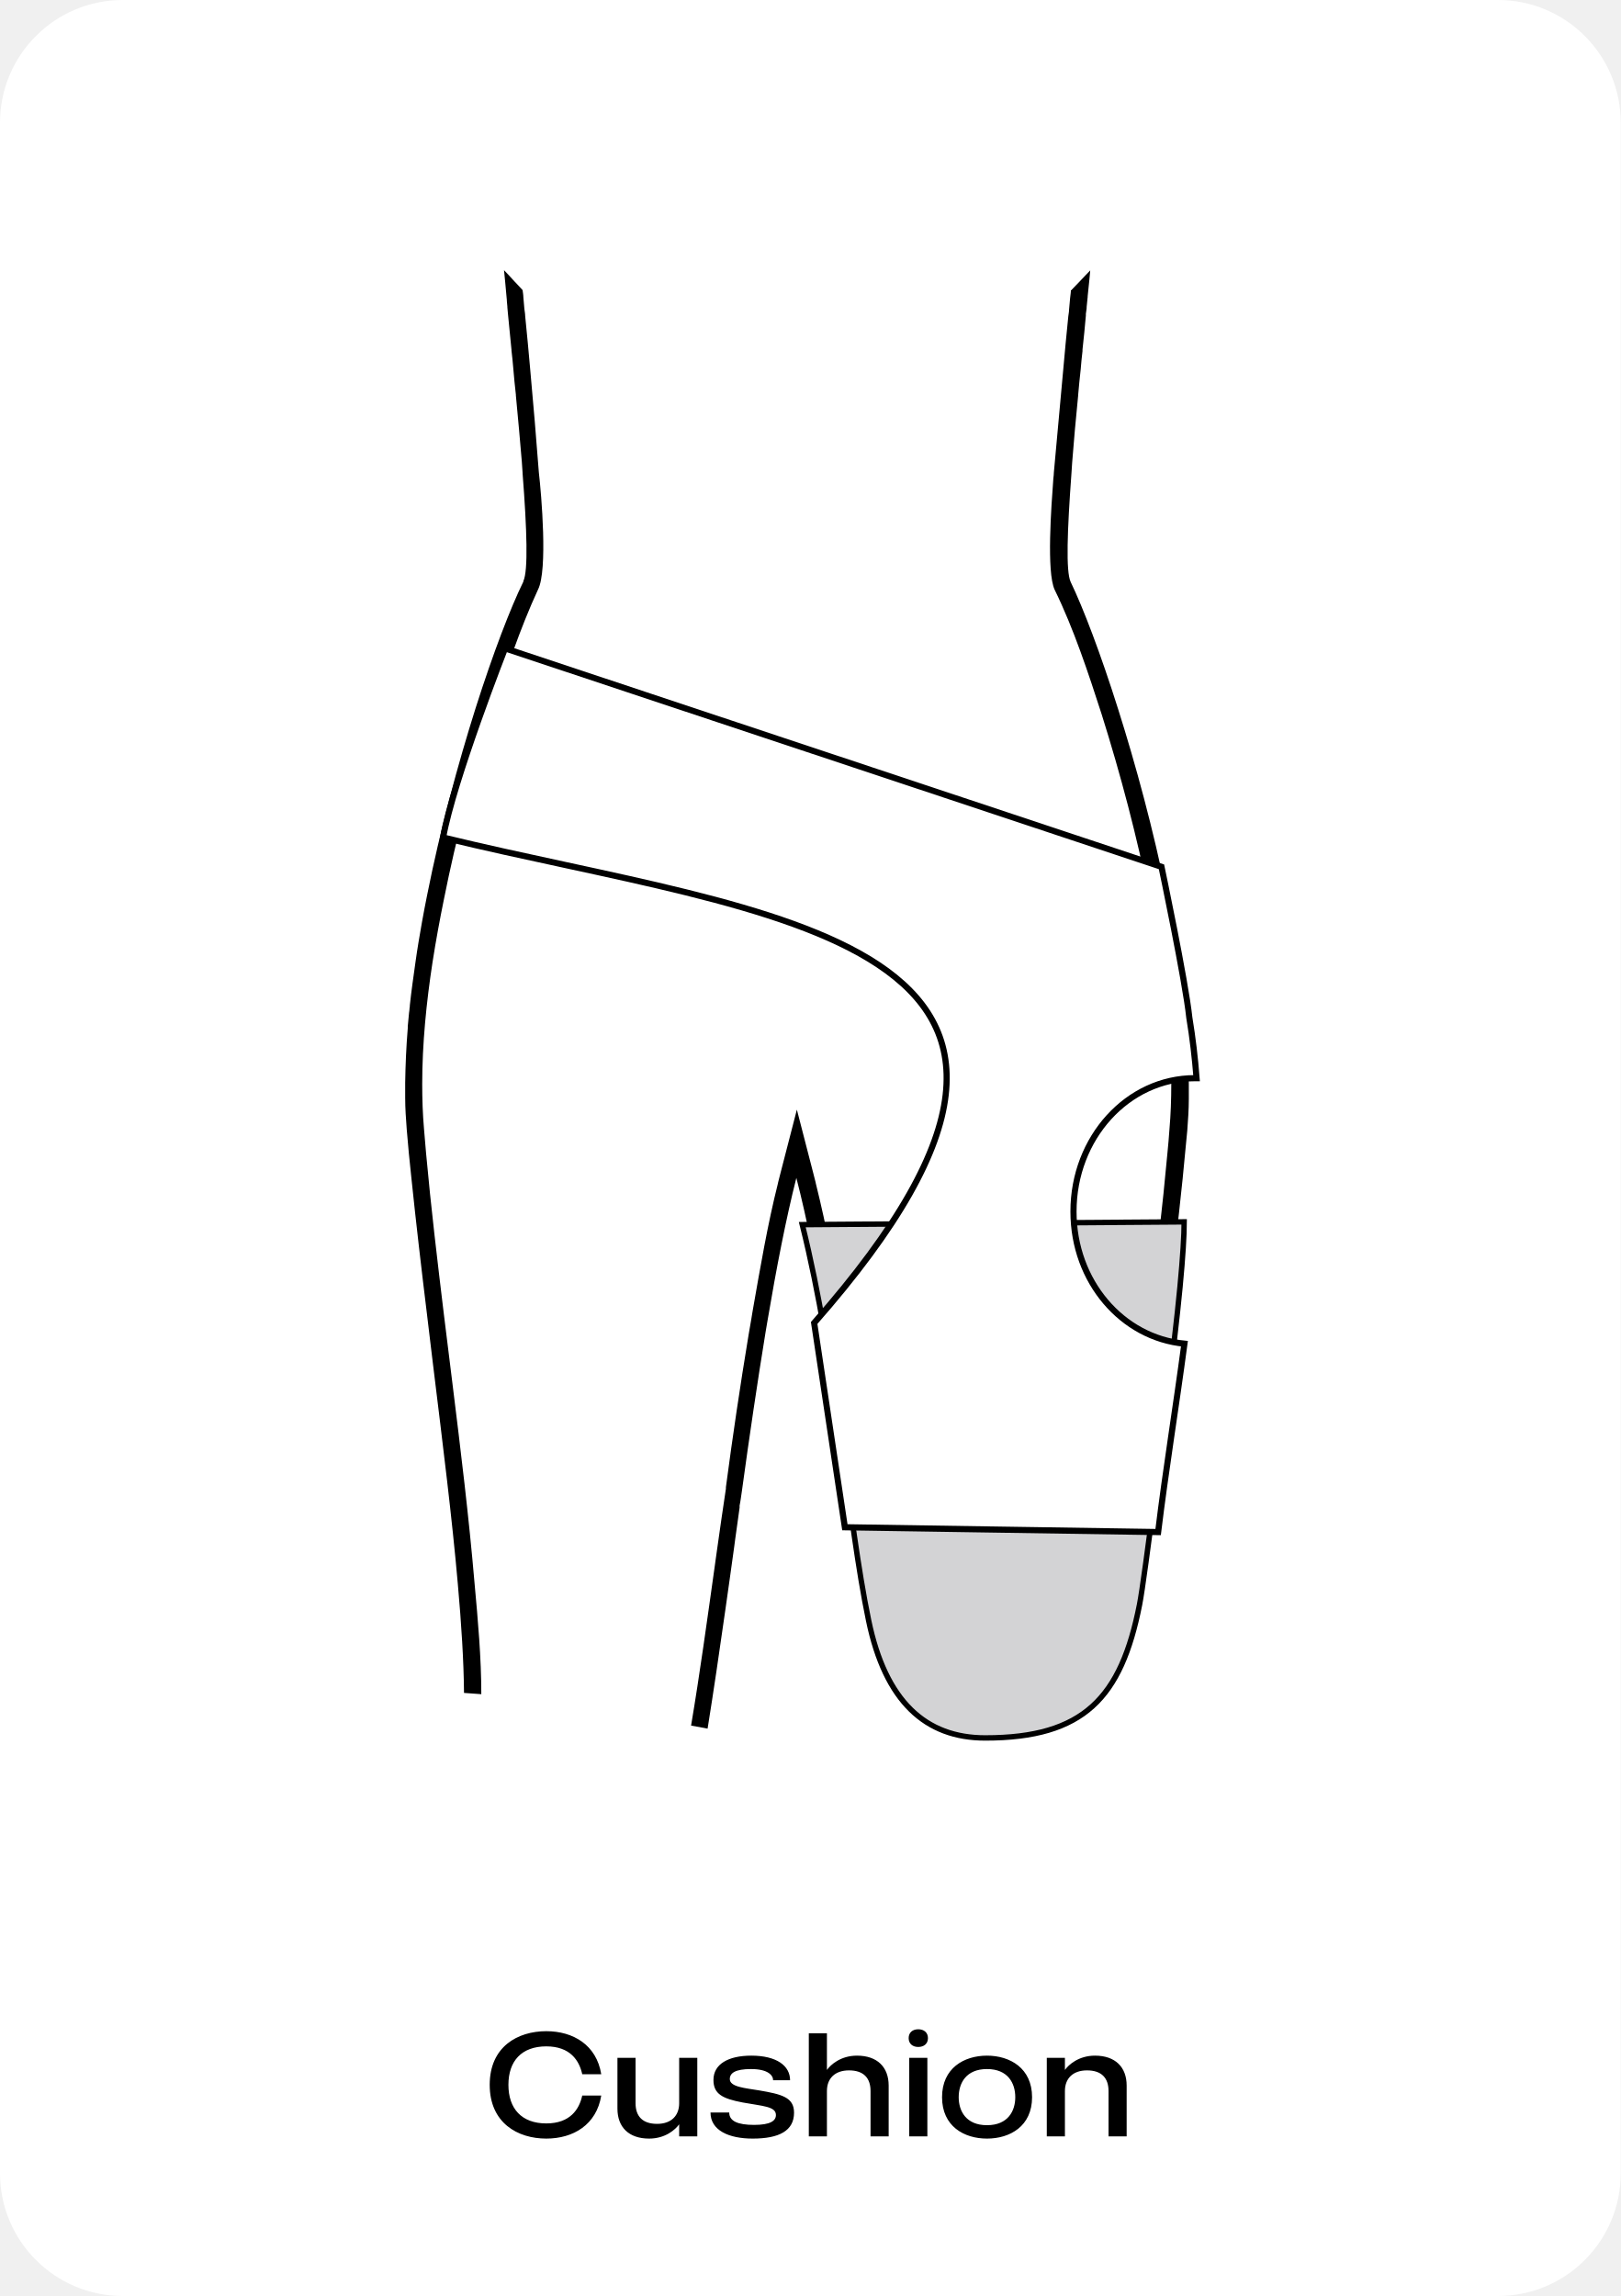
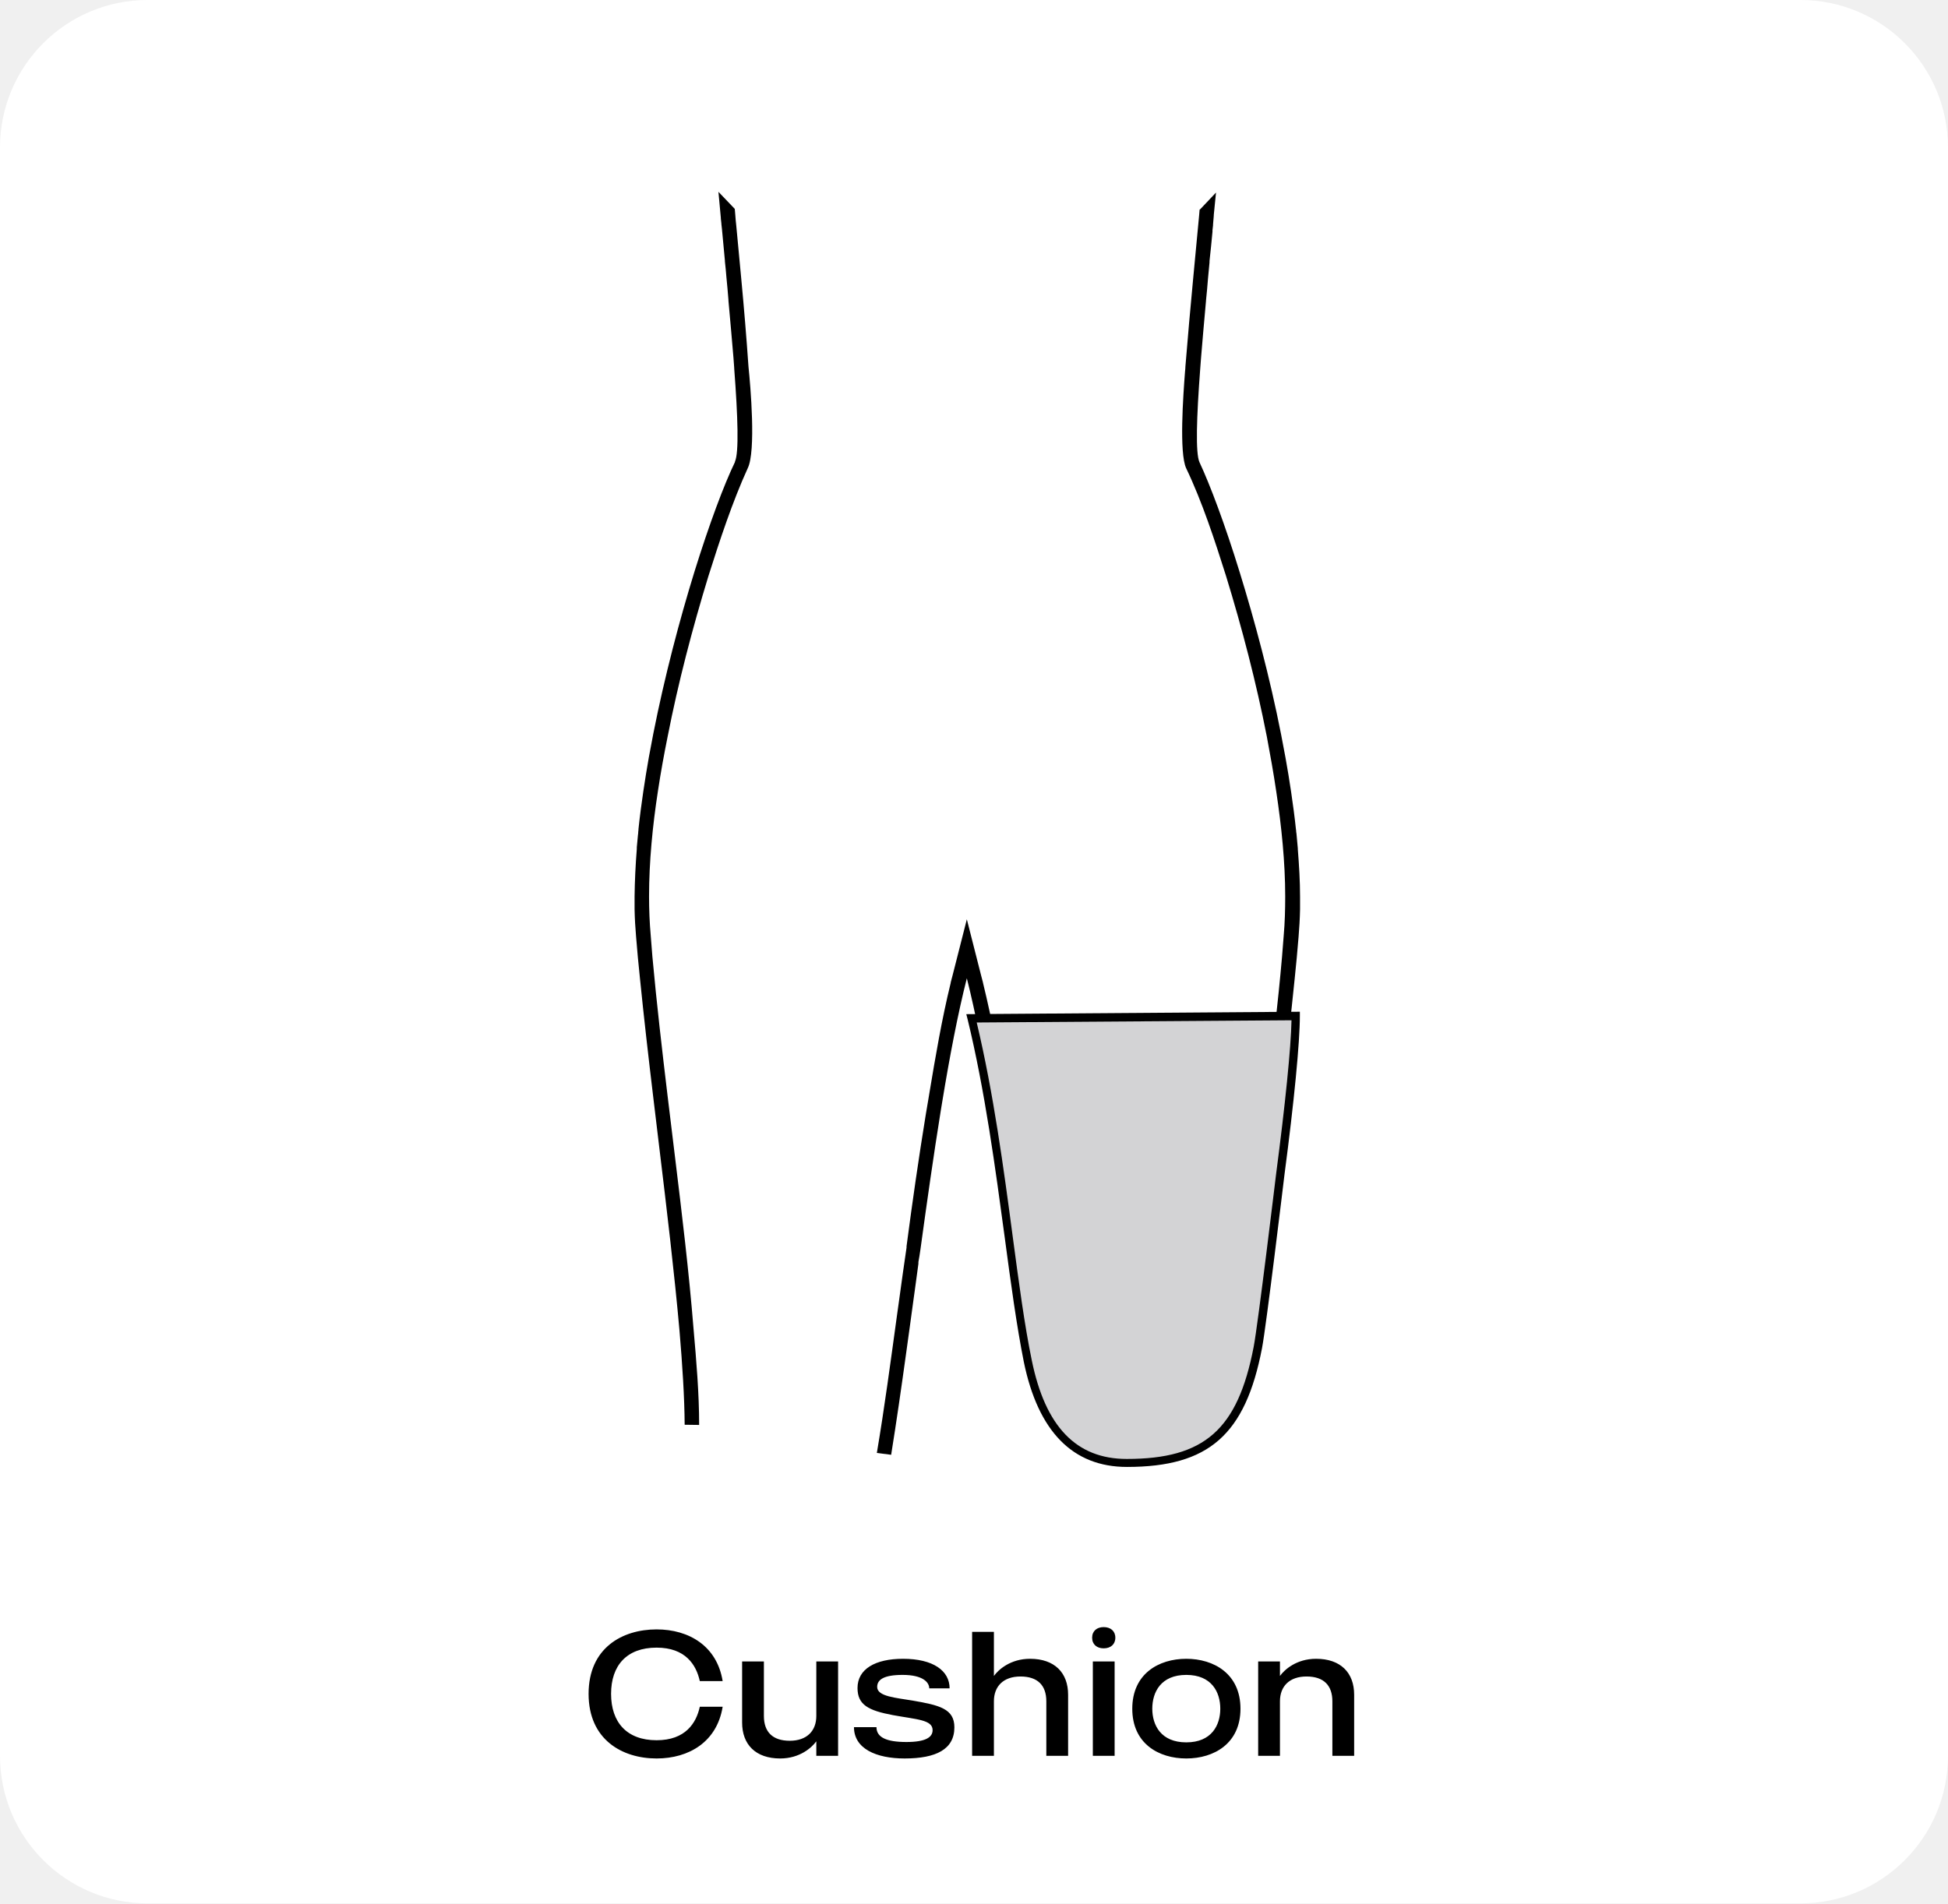
- <svg xmlns="http://www.w3.org/2000/svg" width="132" height="187" viewBox="0 0 132 187" fill="none">
-   <rect width="132" height="187" rx="10" fill="white" />
-   <path d="M44.492 172.944C46.448 172.944 47.18 171.78 47.42 170.676H48.968C48.584 173.052 46.688 174.18 44.492 174.18C42.164 174.18 39.884 172.908 39.884 169.8C39.884 166.692 42.164 165.432 44.492 165.432C46.688 165.432 48.584 166.56 48.968 168.936H47.42C47.18 167.832 46.448 166.668 44.492 166.668C42.476 166.668 41.408 167.868 41.408 169.8C41.408 171.732 42.476 172.944 44.492 172.944ZM55.315 167.604H56.791V174H55.315V173.016C55.015 173.436 54.199 174.18 52.867 174.18C51.199 174.18 50.287 173.232 50.287 171.744V167.604H51.763V171.3C51.763 172.38 52.351 172.98 53.515 172.98C54.679 172.98 55.315 172.308 55.315 171.3V167.604ZM61.839 170.256C63.651 170.568 64.671 170.808 64.671 172.068C64.671 173.556 63.435 174.18 61.299 174.18C59.355 174.18 57.867 173.508 57.867 172.056H59.391C59.391 172.752 60.075 173.064 61.419 173.064C62.727 173.064 63.195 172.74 63.195 172.26C63.195 171.552 62.127 171.54 60.495 171.24C58.839 170.928 58.107 170.544 58.107 169.404C58.107 168.12 59.307 167.424 61.191 167.424C63.243 167.424 64.347 168.24 64.347 169.428H62.967C62.967 169.02 62.535 168.516 61.167 168.516C59.883 168.516 59.439 168.84 59.439 169.332C59.439 169.98 60.699 170.064 61.839 170.256ZM69.797 167.424C71.465 167.424 72.377 168.372 72.377 169.86V174H70.901V170.304C70.901 169.224 70.313 168.624 69.149 168.624C67.985 168.624 67.349 169.296 67.349 170.304V174H65.873V165.6H67.349V168.588C67.649 168.168 68.465 167.424 69.797 167.424ZM74.053 174V167.604H75.529V174H74.053ZM74.785 166.716C74.329 166.716 74.005 166.452 74.005 165.996C74.005 165.54 74.329 165.276 74.785 165.276C75.253 165.276 75.577 165.54 75.577 165.996C75.577 166.452 75.253 166.716 74.785 166.716ZM80.385 167.424C82.257 167.424 84.057 168.444 84.057 170.808C84.057 173.172 82.257 174.18 80.385 174.18C78.513 174.18 76.725 173.172 76.725 170.808C76.725 168.444 78.513 167.424 80.385 167.424ZM80.385 173.088C82.101 173.088 82.689 171.924 82.689 170.808C82.689 169.68 82.101 168.516 80.385 168.516C78.669 168.516 78.081 169.68 78.081 170.808C78.081 171.924 78.669 173.088 80.385 173.088ZM89.18 167.424C90.848 167.424 91.76 168.372 91.76 169.86V174H90.284V170.304C90.284 169.224 89.696 168.624 88.532 168.624C87.368 168.624 86.732 169.296 86.732 170.304V174H85.256V167.604H86.732V168.588C87.032 168.168 87.848 167.424 89.18 167.424Z" fill="black" />
-   <g clip-path="url(#clip0_9371_4524)">
-     <rect width="65" height="120" transform="translate(33 22)" fill="white" />
-     <path fill-rule="evenodd" clip-rule="evenodd" d="M57.63 140.789C58.113 137.782 58.596 134.507 59.08 131.089C59.311 129.421 59.563 127.732 59.794 126.002L59.878 125.364C60.004 124.519 60.109 123.655 60.236 122.79V122.625C60.32 122.234 60.362 121.822 60.425 121.43C61.034 116.982 61.686 112.575 62.358 108.456C62.4 108.168 62.463 107.88 62.505 107.591C63.241 103.246 64.018 99.251 64.859 95.935C65.721 99.251 66.498 103.246 67.234 107.612C67.276 107.88 67.318 108.168 67.381 108.456C68.074 112.596 68.705 117.023 69.335 121.43C69.398 121.842 69.44 122.234 69.503 122.645V122.79C69.65 123.634 69.755 124.458 69.882 125.281L70.008 126.167C70.113 126.908 70.218 127.65 70.323 128.391H71.752C71.71 128.144 71.689 127.917 71.647 127.67C71.563 127.114 71.5 126.558 71.416 125.982C71.184 124.396 70.974 122.81 70.743 121.224V121.101C70.176 116.982 69.587 112.863 68.894 108.703C68.81 108.25 68.747 107.797 68.663 107.365C68.032 103.699 67.339 99.972 66.435 96.347V96.327C66.372 96.079 66.309 95.832 66.246 95.585L64.901 90.375L63.556 95.585C63.493 95.832 63.43 96.079 63.367 96.327V96.347C62.505 99.766 61.917 103.267 61.307 106.726C61.265 106.932 61.244 107.138 61.202 107.365C61.118 107.818 61.055 108.25 60.971 108.703C60.278 112.884 59.668 117.003 59.122 121.122V121.245C58.87 122.893 58.638 124.54 58.407 126.167C58.344 126.661 58.26 127.156 58.197 127.67C57.588 131.995 56.999 136.299 56.285 140.541" fill="black" />
-     <path fill-rule="evenodd" clip-rule="evenodd" d="M87.219 23.627C87.219 23.833 87.177 24.039 87.156 24.265C87.135 24.574 87.093 24.883 87.072 25.192C87.072 25.377 87.03 25.563 87.009 25.748C86.862 27.231 86.715 28.693 86.589 30.176C86.337 32.935 86.084 35.695 85.832 38.475C85.832 38.619 85.811 38.784 85.79 38.969C85.622 41.235 85.223 46.589 85.895 48.031C87.45 51.202 88.648 54.847 89.72 58.163C91.275 63.105 92.62 68.192 93.629 73.258C93.944 74.926 94.259 76.677 94.532 78.448C95.037 81.701 95.373 85.058 95.394 88.291C95.394 89.527 95.352 90.763 95.247 91.957C95.205 92.616 95.142 93.275 95.079 93.934C94.68 98.341 94.154 102.707 93.629 107.052C93.398 109.05 93.145 111.068 92.893 113.066C92.263 118.173 91.611 123.301 91.128 128.408H92.578C93.04 123.28 93.755 117.514 94.49 111.604C94.68 110.141 94.848 108.679 95.037 107.217C95.499 103.448 95.941 99.659 96.319 96.014C96.445 94.675 96.571 93.378 96.697 92.081C96.76 91.236 96.823 90.371 96.823 89.486C96.823 89.095 96.823 88.683 96.823 88.291C96.823 86.87 96.739 85.367 96.613 83.843V83.74C96.571 83.349 96.55 82.978 96.508 82.587C96.508 82.443 96.487 82.299 96.466 82.134C96.466 82.072 96.466 82.01 96.445 81.928C96.319 80.775 96.172 79.58 95.983 78.406C95.814 77.356 95.646 76.285 95.457 75.214C95.331 74.473 95.184 73.732 95.037 72.99C93.944 67.595 92.494 62.261 91.065 57.751C89.636 53.22 88.228 49.534 87.198 47.392C86.799 46.548 86.925 43.191 87.261 38.599C87.282 38.269 87.303 37.96 87.324 37.651C87.45 35.983 87.618 34.15 87.808 32.235V32.194C87.871 31.494 87.934 30.794 88.018 30.073C88.06 29.578 88.102 29.084 88.165 28.59V28.466C88.27 27.56 88.354 26.634 88.438 25.707V25.563L88.501 25.11V25.069V25.007L88.585 24.183V24.121C88.669 23.421 88.795 22.021 88.795 22.021L87.24 23.648L87.219 23.627ZM39.2 137.984C39.2 135.019 38.926 131.971 38.653 128.985C38.191 123.548 37.518 118.091 36.846 112.654C36.615 110.78 36.383 108.926 36.152 107.052C35.627 102.707 35.102 98.341 34.702 93.934C34.639 93.275 34.597 92.616 34.534 91.957C34.429 90.763 34.387 89.548 34.387 88.291C34.387 85.038 34.723 81.64 35.228 78.365C35.501 76.615 35.816 74.905 36.152 73.258C37.161 68.192 38.506 63.105 40.061 58.163C41.133 54.847 42.352 51.181 43.823 48.01C44.621 46.424 44.096 40.287 43.886 38.475C43.676 35.715 43.445 32.956 43.192 30.196C43.066 28.714 42.919 27.21 42.772 25.727C42.772 25.542 42.73 25.357 42.709 25.171C42.688 24.842 42.646 24.533 42.625 24.203C42.625 24.018 42.583 23.812 42.562 23.627L41.049 22C41.049 22 41.217 23.648 41.28 24.451V24.512L41.322 24.965V25.027L41.364 25.501C41.469 26.51 41.553 27.498 41.658 28.487V28.549C41.721 29.043 41.763 29.537 41.805 30.011C41.868 30.732 41.931 31.453 42.016 32.153V32.215C42.205 34.109 42.352 35.921 42.499 37.59C42.52 37.898 42.541 38.228 42.562 38.516V38.557C42.919 43.15 43.024 46.486 42.625 47.33V47.371C41.574 49.513 40.166 53.179 38.737 57.668C37.308 62.199 35.858 67.512 34.786 72.908C34.639 73.649 34.492 74.391 34.366 75.111C34.177 76.182 33.988 77.274 33.841 78.345C33.672 79.539 33.504 80.713 33.378 81.887C33.378 81.948 33.378 82.031 33.357 82.093C33.357 82.216 33.336 82.34 33.315 82.484C33.273 82.855 33.252 83.225 33.21 83.596V83.678V83.74C33.084 85.264 33.021 86.767 33 88.188C33 88.6 33 88.992 33 89.403C33 90.289 33.063 91.133 33.126 91.978C33.231 93.275 33.357 94.593 33.504 95.932C33.883 99.577 34.324 103.366 34.786 107.135C34.954 108.597 35.144 110.059 35.312 111.501C36.068 117.679 36.825 123.692 37.287 129.005C37.581 132.3 37.77 135.307 37.791 137.881" fill="black" />
-     <path d="M65.342 99.742C68.158 111.069 69.041 123.775 70.743 131.971C72.109 138.582 75.388 141.548 80.242 141.548C88.27 141.548 91.317 138.273 92.809 130.695C93.229 128.615 94.974 114.405 94.974 114.405C96.025 106.62 96.445 101.637 96.445 99.516L65.342 99.742Z" fill="#D3D3D5" stroke="black" stroke-width="0.44" stroke-miterlimit="10" />
-     <path d="M87.43 98.667C87.43 92.674 91.843 87.814 97.307 87.814C97.349 87.814 97.391 87.814 97.454 87.814C97.328 86.187 97.138 84.54 96.865 82.892C96.55 79.865 94.596 70.598 94.596 70.598L41.133 52.805C41.133 52.805 36.909 63.575 36.089 68.209C62.611 74.675 94.049 76.24 66.309 107.749L68.81 124.389L94.323 124.78C94.932 119.776 95.772 114.648 96.466 109.438C91.401 108.964 87.43 104.372 87.43 98.688V98.667Z" fill="white" stroke="black" stroke-width="0.5" stroke-miterlimit="10" />
-   </g>
-   <defs>
-     <clipPath id="clip0_9371_4524">
-       <rect width="65" height="120" fill="white" transform="translate(33 22)" />
-     </clipPath>
-   </defs>
+ <svg xmlns="http://www.w3.org/2000/svg" width="132" height="129" viewBox="0 0 132 129" fill="none">
+   <rect width="132" height="129" rx="10" fill="white" />
+   <path d="M44.492 117.944C46.448 117.944 47.18 116.78 47.42 115.676H48.968C48.584 118.052 46.688 119.18 44.492 119.18C42.164 119.18 39.884 117.908 39.884 114.8C39.884 111.692 42.164 110.432 44.492 110.432C46.688 110.432 48.584 111.56 48.968 113.936H47.42C47.18 112.832 46.448 111.668 44.492 111.668C42.476 111.668 41.408 112.868 41.408 114.8C41.408 116.732 42.476 117.944 44.492 117.944ZM55.315 112.604H56.791V119H55.315V118.016C55.015 118.436 54.199 119.18 52.867 119.18C51.199 119.18 50.287 118.232 50.287 116.744V112.604H51.763V116.3C51.763 117.38 52.351 117.98 53.515 117.98C54.679 117.98 55.315 117.308 55.315 116.3V112.604ZM61.839 115.256C63.651 115.568 64.671 115.808 64.671 117.068C64.671 118.556 63.435 119.18 61.299 119.18C59.355 119.18 57.867 118.508 57.867 117.056H59.391C59.391 117.752 60.075 118.064 61.419 118.064C62.727 118.064 63.195 117.74 63.195 117.26C63.195 116.552 62.127 116.54 60.495 116.24C58.839 115.928 58.107 115.544 58.107 114.404C58.107 113.12 59.307 112.424 61.191 112.424C63.243 112.424 64.347 113.24 64.347 114.428H62.967C62.967 114.02 62.535 113.516 61.167 113.516C59.883 113.516 59.439 113.84 59.439 114.332C59.439 114.98 60.699 115.064 61.839 115.256ZM69.797 112.424C71.465 112.424 72.377 113.372 72.377 114.86V119H70.901V115.304C70.901 114.224 70.313 113.624 69.149 113.624C67.985 113.624 67.349 114.296 67.349 115.304V119H65.873V110.6H67.349V113.588C67.649 113.168 68.465 112.424 69.797 112.424ZM74.053 119V112.604H75.529V119H74.053ZM74.785 111.716C74.329 111.716 74.005 111.452 74.005 110.996C74.005 110.54 74.329 110.276 74.785 110.276C75.253 110.276 75.577 110.54 75.577 110.996C75.577 111.452 75.253 111.716 74.785 111.716ZM80.385 112.424C82.257 112.424 84.057 113.444 84.057 115.808C84.057 118.172 82.257 119.18 80.385 119.18C78.513 119.18 76.725 118.172 76.725 115.808C76.725 113.444 78.513 112.424 80.385 112.424ZM80.385 118.088C82.101 118.088 82.689 116.924 82.689 115.808C82.689 114.68 82.101 113.516 80.385 113.516C78.669 113.516 78.081 114.68 78.081 115.808C78.081 116.924 78.669 118.088 80.385 118.088ZM89.18 112.424C90.848 112.424 91.76 113.372 91.76 114.86V119H90.284V115.304C90.284 114.224 89.696 113.624 88.532 113.624C87.368 113.624 86.732 114.296 86.732 115.304V119H85.256V112.604H86.732V113.588C87.032 113.168 87.848 112.424 89.18 112.424Z" fill="black" />
+   <path fill-rule="evenodd" clip-rule="evenodd" d="M60.386 98.598C60.737 96.424 61.077 94.06 61.416 91.609C61.58 90.402 61.756 89.182 61.919 87.95L61.982 87.498C62.07 86.882 62.145 86.266 62.233 85.65V85.537C62.284 85.248 62.334 84.958 62.372 84.669C62.812 81.463 63.264 78.283 63.742 75.316C63.78 75.102 63.805 74.901 63.843 74.7C64.358 71.57 64.911 68.678 65.515 66.302C66.118 68.691 66.671 71.57 67.187 74.713C67.224 74.914 67.249 75.115 67.287 75.316C67.765 78.296 68.23 81.489 68.67 84.669C68.708 84.971 68.746 85.26 68.783 85.537V85.65C68.884 86.253 68.959 86.857 69.047 87.448L69.135 88.089C69.211 88.629 69.286 89.157 69.362 89.685H70.367C70.342 89.509 70.317 89.346 70.292 89.17C70.242 88.767 70.179 88.365 70.128 87.963C69.978 86.819 69.814 85.675 69.651 84.543V84.456C69.261 81.489 68.834 78.522 68.343 75.517C68.293 75.19 68.243 74.876 68.18 74.549C67.74 71.909 67.249 69.219 66.608 66.604V66.591C66.558 66.415 66.52 66.24 66.47 66.064L65.515 62.305L64.559 66.064C64.509 66.24 64.471 66.415 64.421 66.591V66.617C63.818 69.081 63.39 71.608 62.975 74.097C62.95 74.248 62.925 74.398 62.9 74.549C62.849 74.876 62.787 75.19 62.736 75.517C62.246 78.522 61.819 81.501 61.429 84.468V84.556C61.253 85.738 61.09 86.919 60.926 88.114C60.876 88.478 60.825 88.83 60.775 89.195C60.348 92.3 59.933 95.418 59.417 98.473" fill="black" />
+   <path fill-rule="evenodd" clip-rule="evenodd" d="M81.293 14.144C81.28 14.295 81.267 14.446 81.255 14.597C81.23 14.823 81.217 15.037 81.192 15.263C81.179 15.401 81.167 15.539 81.154 15.665C81.054 16.734 80.953 17.79 80.853 18.858C80.664 20.845 80.488 22.843 80.325 24.842C80.325 24.943 80.312 25.056 80.299 25.194C80.174 26.829 79.897 30.688 80.375 31.731C81.469 34.019 82.323 36.647 83.078 39.035C84.171 42.593 85.127 46.264 85.843 49.922C86.07 51.129 86.296 52.386 86.485 53.669C86.837 56.007 87.088 58.433 87.088 60.759C87.088 61.651 87.063 62.544 86.987 63.399C86.95 63.877 86.912 64.354 86.874 64.832C86.598 68 86.221 71.143 85.856 74.286C85.68 75.731 85.504 77.177 85.328 78.623C84.875 82.306 84.423 85.99 84.083 89.686H85.102C85.441 85.99 85.931 81.829 86.447 77.579C86.573 76.523 86.698 75.467 86.824 74.411C87.151 71.683 87.465 68.968 87.729 66.341C87.83 65.385 87.918 64.43 87.993 63.499C88.043 62.896 88.081 62.267 88.094 61.639C88.094 61.35 88.094 61.061 88.094 60.771C88.094 59.741 88.031 58.672 87.943 57.566V57.503C87.918 57.226 87.893 56.95 87.867 56.673C87.867 56.573 87.842 56.459 87.83 56.359C87.83 56.309 87.83 56.258 87.817 56.221C87.729 55.378 87.616 54.536 87.49 53.681C87.377 52.914 87.251 52.147 87.113 51.381C87.013 50.853 86.912 50.312 86.811 49.784C86.045 45.887 85.014 42.053 84.008 38.797C83.002 35.528 81.997 32.863 81.28 31.329C81.003 30.726 81.079 28.312 81.33 24.981C81.343 24.742 81.368 24.528 81.381 24.302C81.481 23.095 81.594 21.775 81.72 20.405V20.379C81.77 19.877 81.821 19.374 81.858 18.858C81.896 18.506 81.921 18.142 81.959 17.79V17.689C82.034 17.035 82.097 16.369 82.16 15.703V15.602L82.198 15.275V15.25V15.213L82.248 14.622V14.571C82.298 14.069 82.399 13.05 82.399 13.05L81.293 14.219V14.144ZM47.375 96.575C47.375 94.425 47.186 92.238 46.998 90.088C46.683 86.166 46.206 82.243 45.728 78.321C45.565 76.976 45.401 75.631 45.238 74.286C44.861 71.143 44.496 68 44.207 64.832C44.169 64.354 44.131 63.877 44.094 63.399C44.018 62.544 43.981 61.664 43.981 60.759C43.981 58.408 44.219 55.969 44.584 53.606C44.773 52.349 44.999 51.117 45.238 49.935C45.954 46.277 46.91 42.618 48.003 39.048C48.758 36.659 49.625 34.019 50.669 31.731C51.234 30.587 50.857 26.175 50.719 24.855C50.581 22.869 50.417 20.882 50.229 18.896C50.128 17.827 50.027 16.746 49.927 15.678C49.914 15.539 49.902 15.401 49.889 15.275C49.864 15.049 49.839 14.81 49.826 14.584C49.814 14.446 49.801 14.307 49.789 14.157L48.682 13C48.682 13 48.795 14.182 48.846 14.773V14.823L48.883 15.15V15.187L48.921 15.527C48.984 16.256 49.059 16.973 49.122 17.677V17.727C49.16 18.079 49.198 18.431 49.223 18.783C49.273 19.311 49.323 19.814 49.361 20.329V20.379C49.487 21.75 49.6 23.057 49.701 24.251C49.713 24.478 49.738 24.704 49.751 24.93V24.968C50.002 28.274 50.078 30.675 49.801 31.291V31.317C49.059 32.85 48.066 35.503 47.061 38.734C46.055 41.99 45.037 45.837 44.27 49.721C44.169 50.262 44.069 50.79 43.968 51.318C43.83 52.097 43.704 52.877 43.591 53.643C43.465 54.498 43.352 55.353 43.264 56.195C43.264 56.246 43.264 56.296 43.251 56.346C43.251 56.434 43.239 56.535 43.226 56.623C43.201 56.899 43.176 57.163 43.151 57.427V57.49V57.541C43.063 58.647 43.013 59.715 43 60.759C43 61.048 43 61.35 43 61.626C43.013 62.267 43.05 62.883 43.101 63.474C43.176 64.417 43.264 65.36 43.365 66.315C43.629 68.943 43.943 71.671 44.27 74.399C44.395 75.455 44.521 76.498 44.647 77.542C45.187 81.992 45.703 86.342 46.042 90.163C46.243 92.539 46.382 94.702 46.394 96.562" fill="black" />
+   <path d="M65.829 69.007C67.828 77.179 68.444 86.331 69.639 92.239C70.607 97.004 72.92 99.141 76.352 99.141C82.034 99.141 84.171 96.778 85.227 91.322C85.516 89.813 86.748 79.58 86.748 79.58C87.49 73.973 87.792 70.377 87.792 68.844L65.817 68.995L65.829 69.007Z" fill="#D3D3D5" />
+   <path d="M76.364 99.421C72.693 99.421 70.342 97.019 69.374 92.293C68.897 89.904 68.494 86.962 68.079 83.845C67.451 79.206 66.747 73.938 65.565 69.073L65.477 68.734L88.081 68.57V68.847C88.081 70.645 87.691 74.668 87.037 79.621C86.987 80.035 85.805 89.879 85.516 91.375C84.385 97.246 81.908 99.421 76.364 99.421ZM66.181 69.287C67.325 74.089 68.016 79.231 68.62 83.782C69.035 86.887 69.424 89.829 69.915 92.192C70.832 96.693 72.932 98.88 76.351 98.88C81.619 98.88 83.869 96.894 84.95 91.287C85.239 89.803 86.459 79.671 86.471 79.57C87.087 74.881 87.477 71.034 87.515 69.149L66.181 69.299V69.287Z" fill="black" />
</svg>
